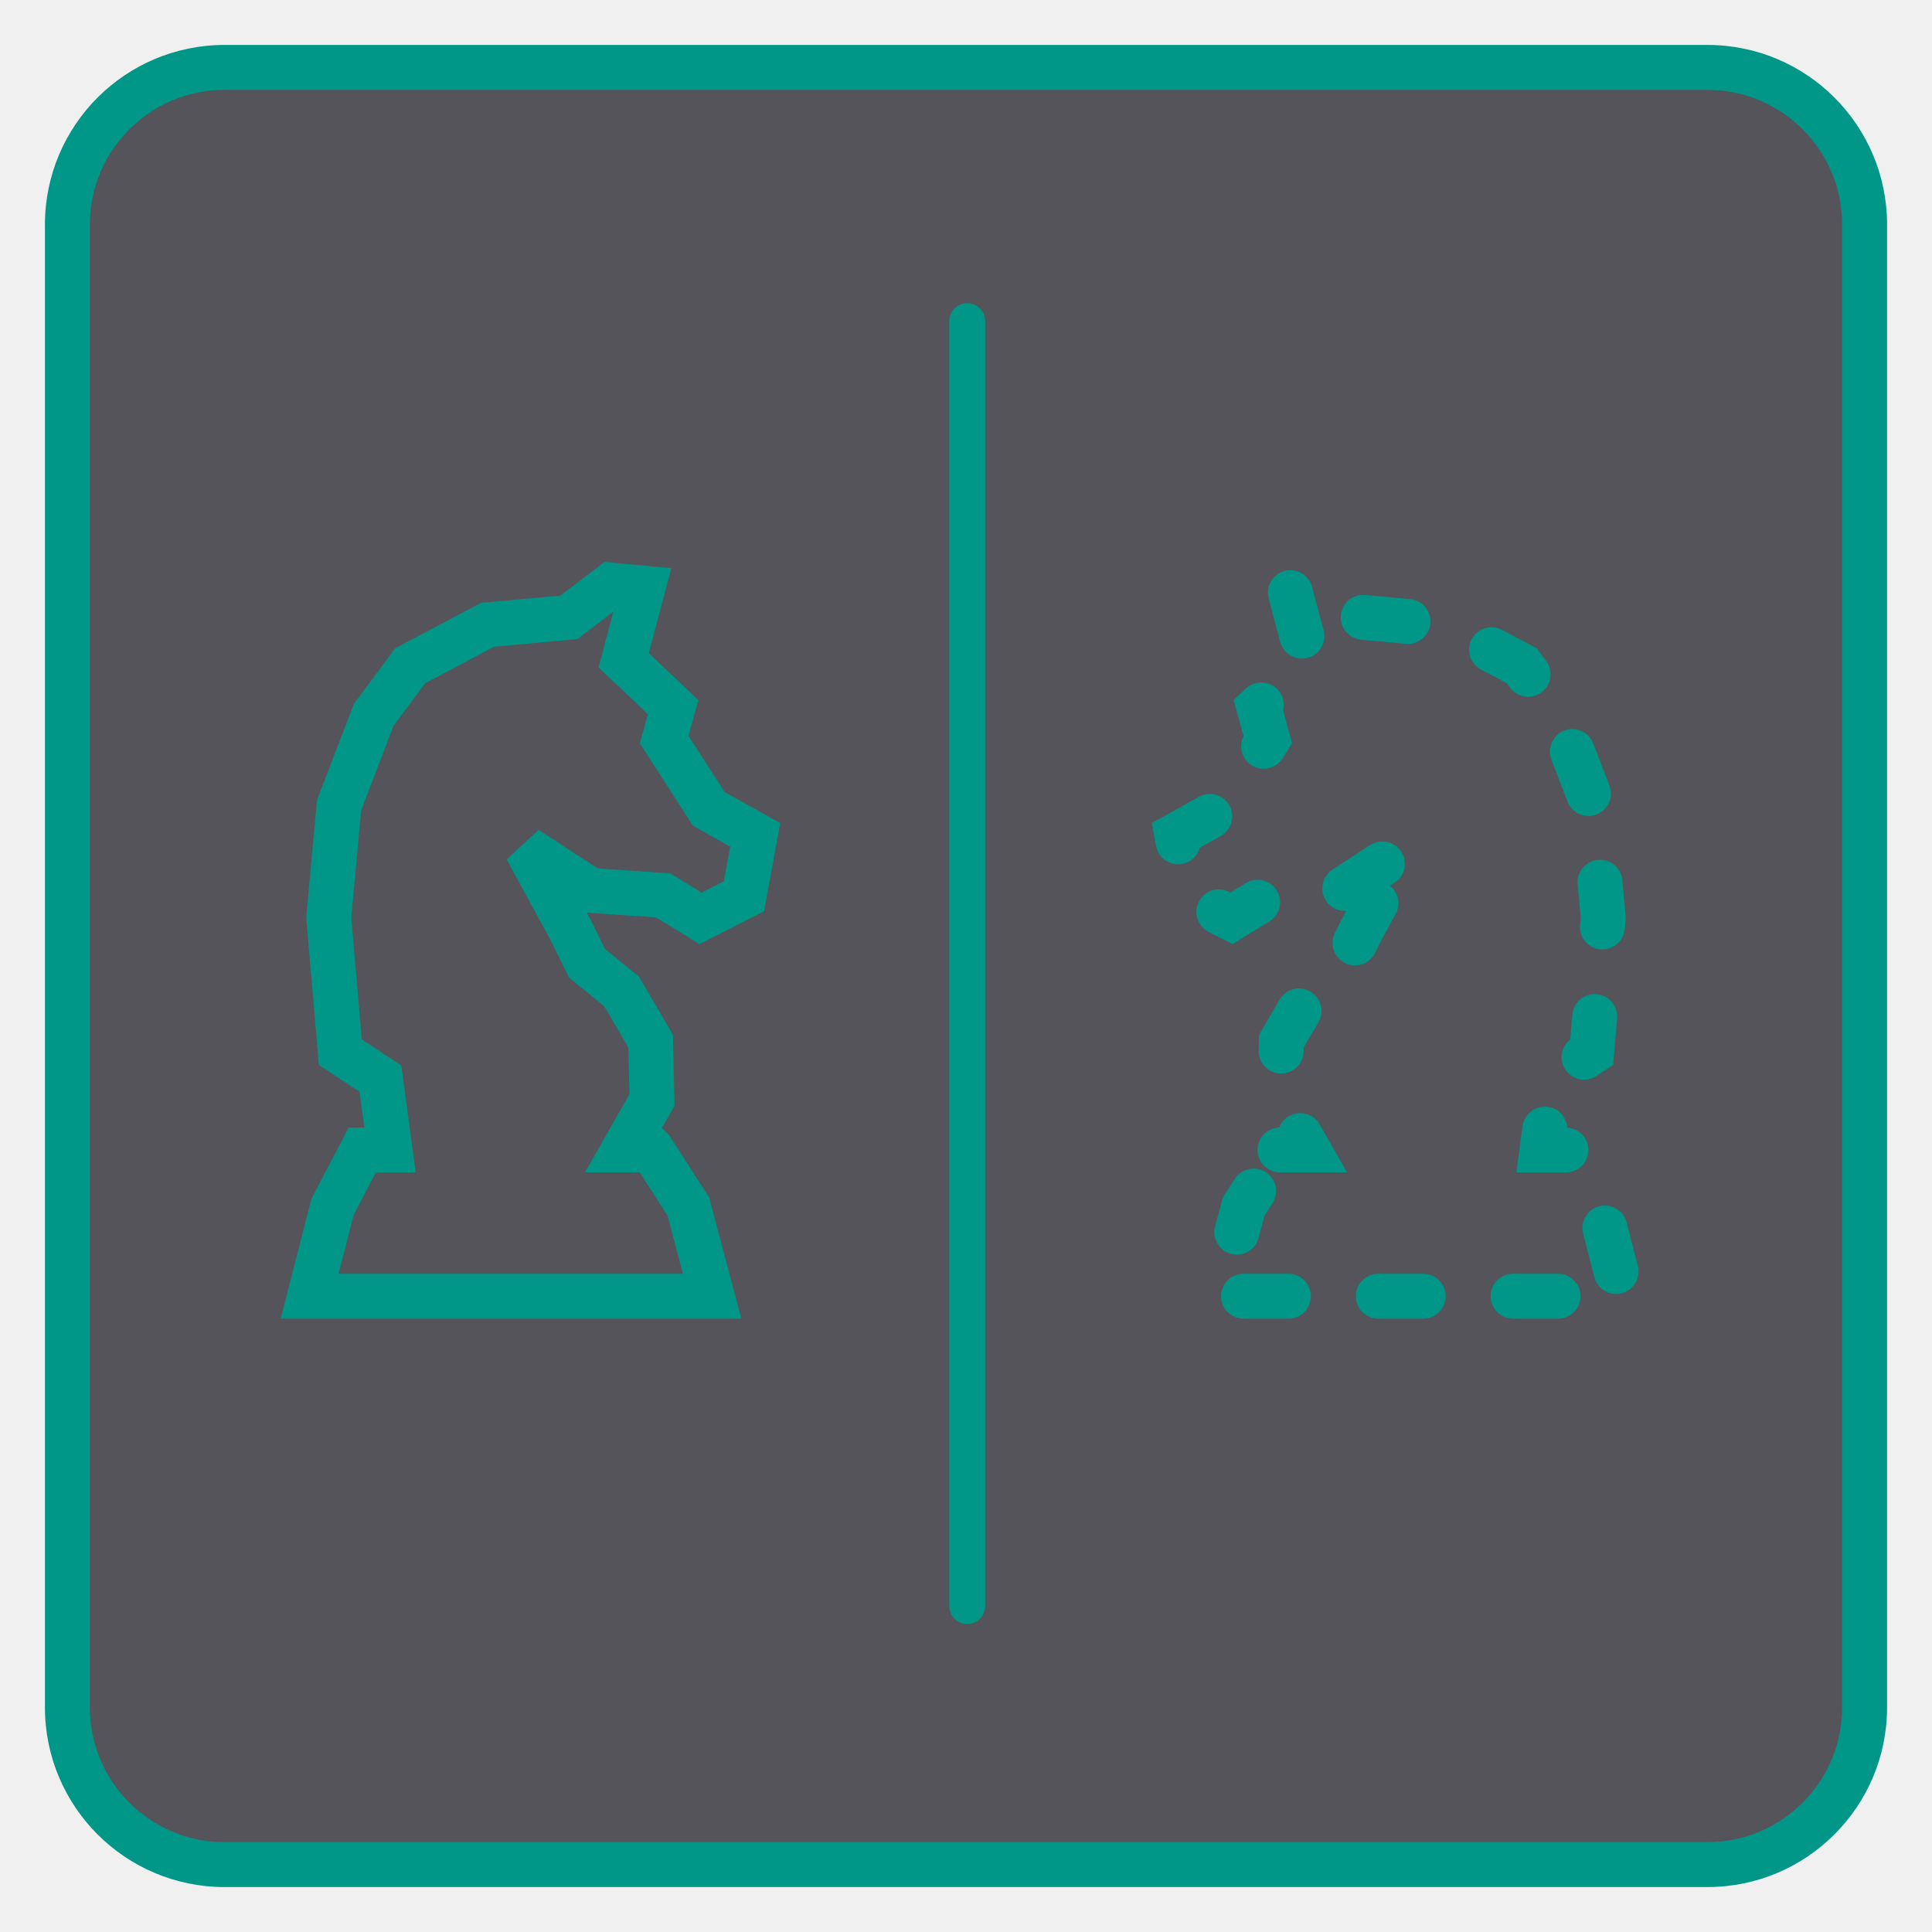
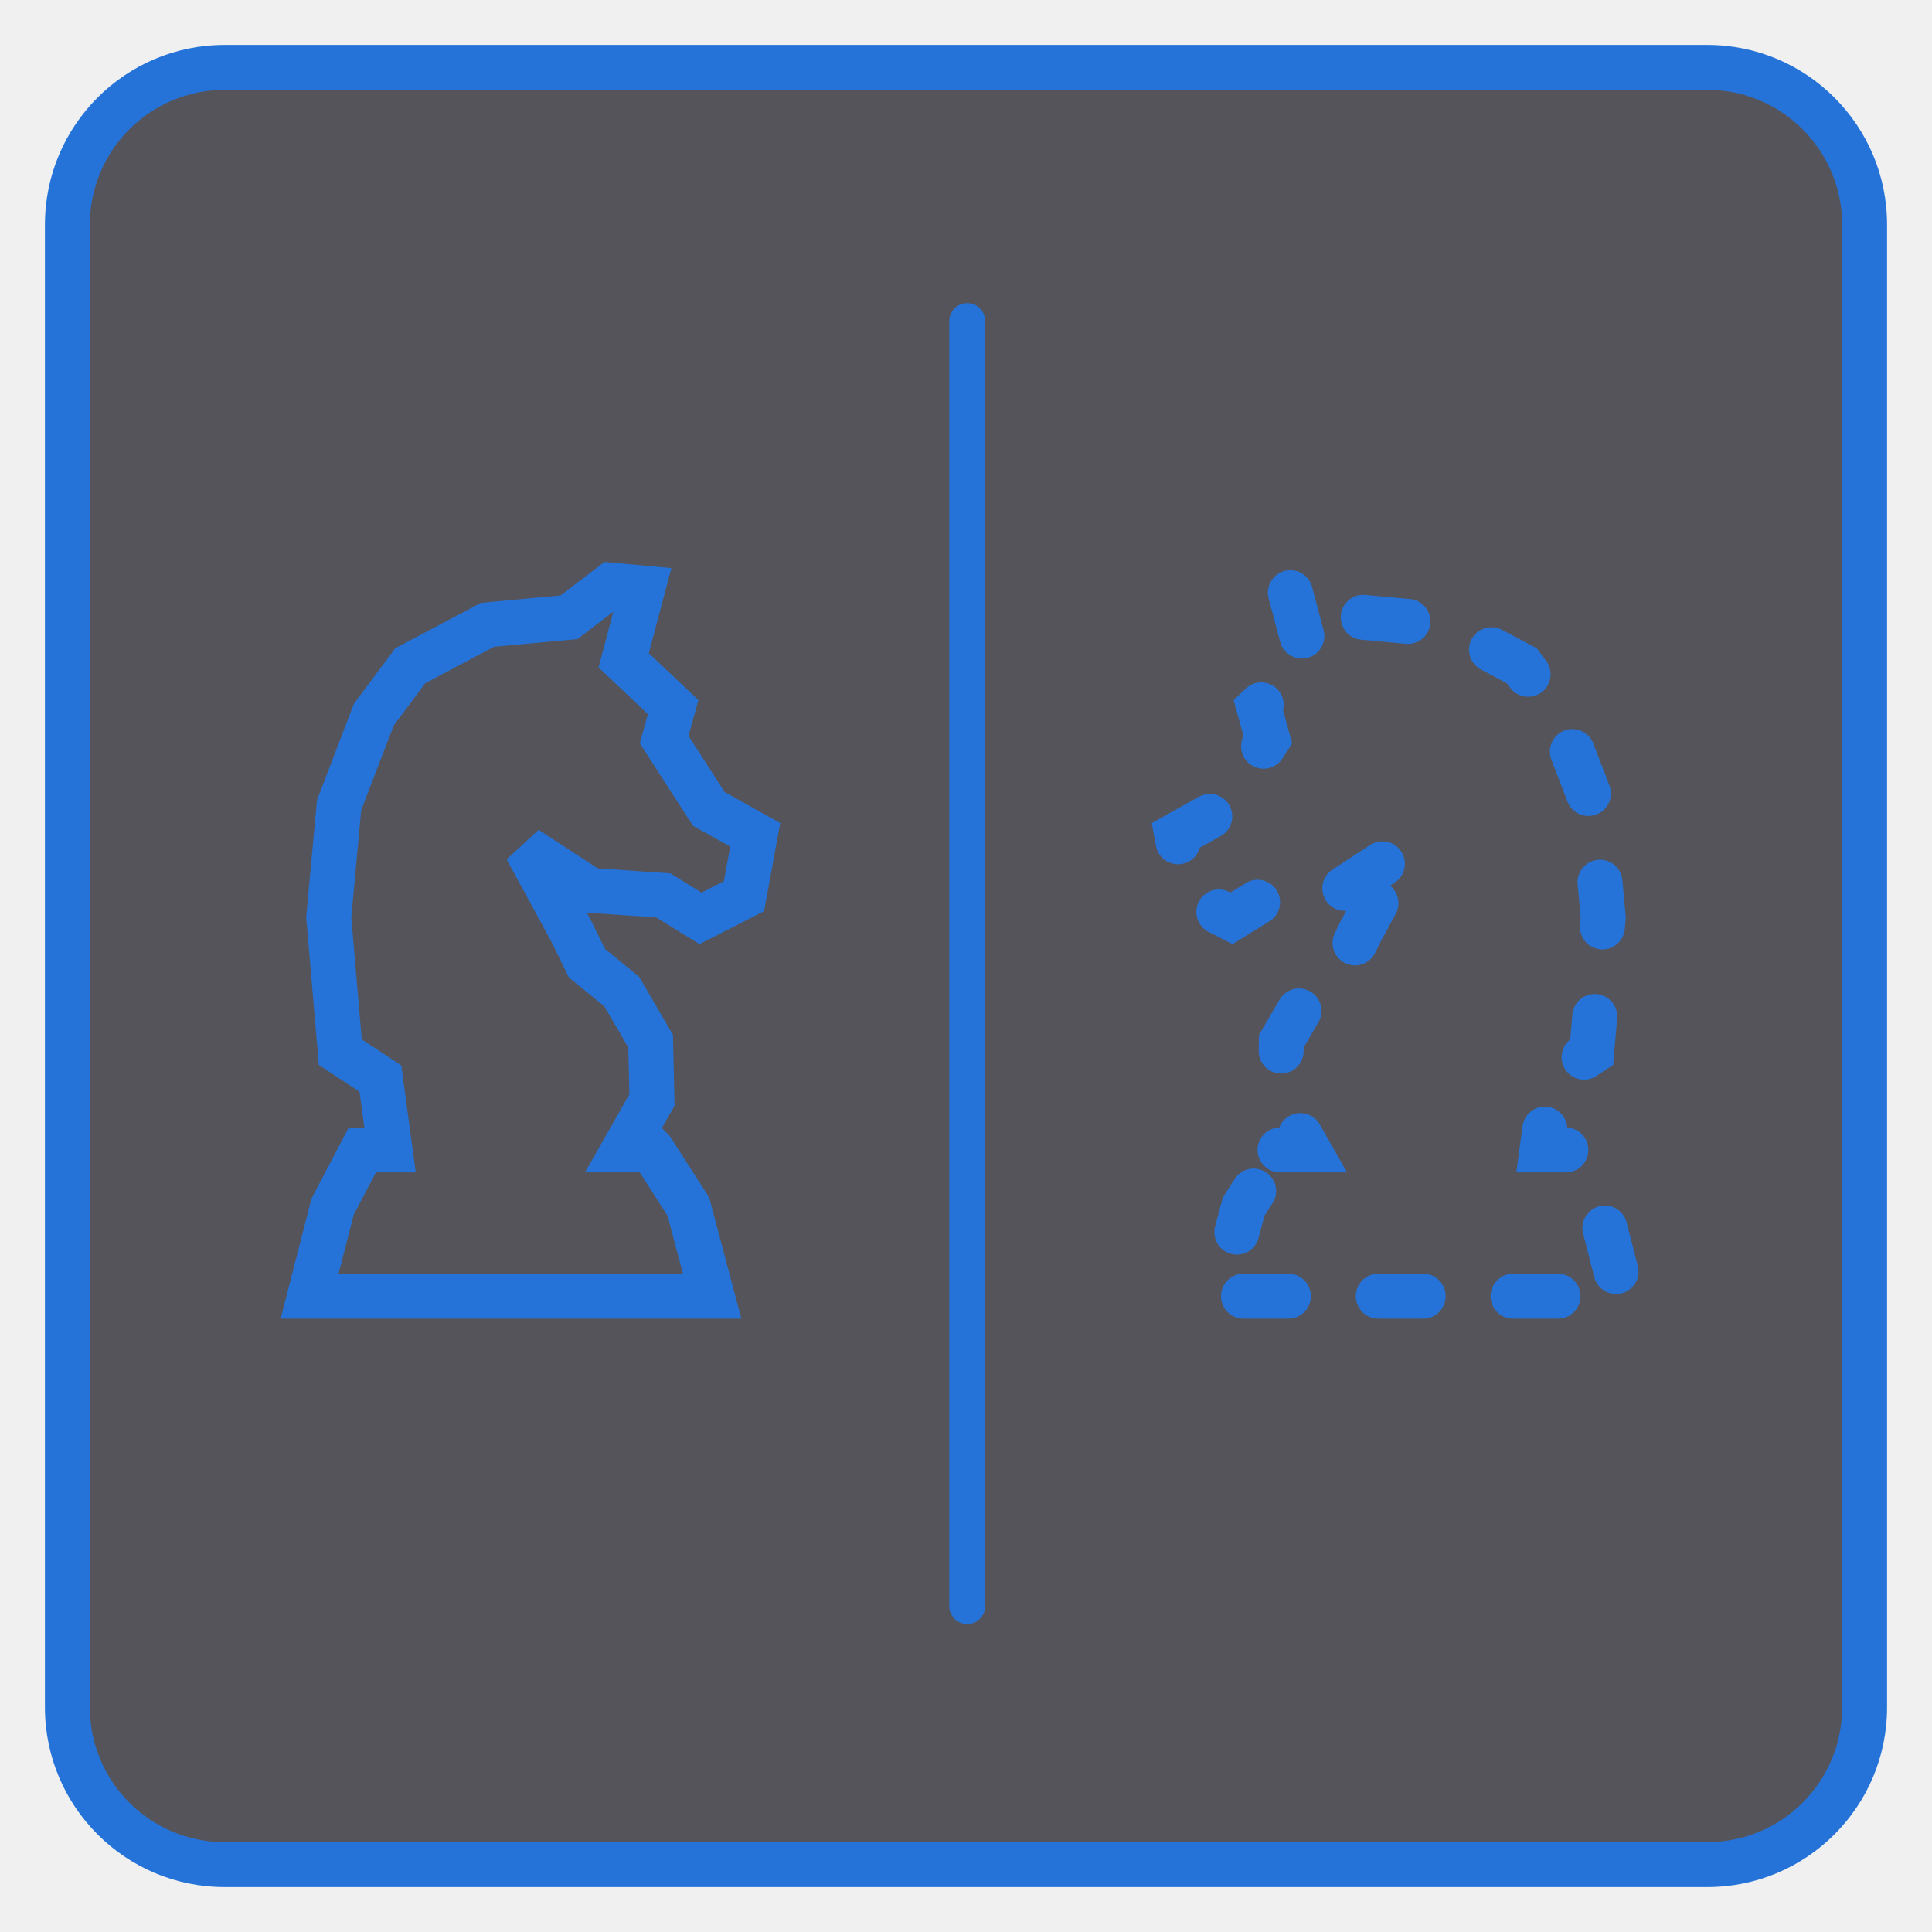
<svg xmlns="http://www.w3.org/2000/svg" width="43" height="43">
  <rect fill="#54545a" rx="3.5" height="40" width="40" y="1.5" x="1.5" />
-   <path stroke-width="1.0" fill="#009688" d="m38,2a3,3 0 0 1 3,3l0,33a3,3 0 0 1 -3,3l-33,0a3,3 0 0 1 -3,-3l0,-33a3,3 0 0 1 3,-3l33,0m0,-1l-33,0a4,4 0 0 0 -4,4l0,33a4,4 0 0 0 4,4l33,0a4,4 0 0 0 4,-4l0,-33a4,4 0 0 0 -4,-4z" />
-   <path stroke-linecap="round" stroke-width="0.8" stroke="#009688" fill="#009688" d="m21.527,7.147l0,28.599" />
-   <path stroke-width="1.0" stroke="#009688" fill-opacity="0" fill="#ffffff" fill-rule="nonzero" d="m14.511,25.594l-0.632,0l0.632,-1.111l-0.03,-1.311l-0.644,-1.103l-0.774,-0.632l-0.35,-0.714l-0.998,-1.835l1.422,0.929l1.627,0.112l0.827,0.511l0.967,-0.493l0.251,-1.366l-1.032,-0.576l-0.995,-1.543l0.2,-0.724l-1.101,-1.042l0.427,-1.608l-0.706,-0.065l-0.939,0.716l-1.812,0.167l-1.719,0.91l-0.813,1.091l-0.772,2.014l-0.23,2.497l0.257,3l0.893,0.588l0.214,1.589l-0.617,0l-0.661,1.261l-0.512,1.993l8.959,0l-0.529,-1.993l-0.809,-1.261l0,0z" />
-   <path stroke-dasharray="1,2" stroke-linecap="round" stroke-width="1.0" stroke="#009688" fill-opacity="0" fill="#ffffff" fill-rule="nonzero" d="m28.489,25.594l0.632,0l-0.632,-1.111l0.03,-1.311l0.644,-1.103l0.774,-0.632l0.35,-0.714l0.998,-1.835l-1.422,0.929l-1.627,0.112l-0.827,0.511l-0.967,-0.493l-0.251,-1.366l1.032,-0.576l0.995,-1.543l-0.2,-0.724l1.101,-1.042l-0.427,-1.608l0.706,-0.065l0.939,0.716l1.812,0.167l1.719,0.91l0.813,1.091l0.772,2.014l0.23,2.497l-0.257,3l-0.892,0.588l-0.214,1.589l0.617,0l0.66,1.261l0.512,1.993l-8.959,0l0.529,-1.993l0.809,-1.261l0,0z" />
+   <path stroke-width="1.0" fill="#2573D9" d="m38,2a3,3 0 0 1 3,3l0,33a3,3 0 0 1 -3,3l-33,0a3,3 0 0 1 -3,-3l0,-33a3,3 0 0 1 3,-3l33,0m0,-1l-33,0a4,4 0 0 0 -4,4l0,33a4,4 0 0 0 4,4l33,0a4,4 0 0 0 4,-4l0,-33a4,4 0 0 0 -4,-4z" />
+   <path stroke-linecap="round" stroke-width="0.8" stroke="#2573D9" fill="#2573D9" d="m21.527,7.147l0,28.599" />
+   <path stroke-width="1.0" stroke="#2573D9" fill-opacity="0" fill="#ffffff" fill-rule="nonzero" d="m14.511,25.594l-0.632,0l0.632,-1.111l-0.03,-1.311l-0.644,-1.103l-0.774,-0.632l-0.35,-0.714l-0.998,-1.835l1.422,0.929l1.627,0.112l0.827,0.511l0.967,-0.493l0.251,-1.366l-1.032,-0.576l-0.995,-1.543l0.2,-0.724l-1.101,-1.042l0.427,-1.608l-0.706,-0.065l-0.939,0.716l-1.812,0.167l-1.719,0.91l-0.813,1.091l-0.772,2.014l-0.23,2.497l0.257,3l0.893,0.588l0.214,1.589l-0.617,0l-0.661,1.261l-0.512,1.993l8.959,0l-0.529,-1.993l-0.809,-1.261l0,0z" />
+   <path stroke-dasharray="1,2" stroke-linecap="round" stroke-width="1.0" stroke="#2573D9" fill-opacity="0" fill="#ffffff" fill-rule="nonzero" d="m28.489,25.594l0.632,0l-0.632,-1.111l0.03,-1.311l0.644,-1.103l0.774,-0.632l0.35,-0.714l0.998,-1.835l-1.422,0.929l-1.627,0.112l-0.827,0.511l-0.967,-0.493l-0.251,-1.366l1.032,-0.576l0.995,-1.543l-0.2,-0.724l1.101,-1.042l-0.427,-1.608l0.706,-0.065l0.939,0.716l1.812,0.167l1.719,0.91l0.813,1.091l0.772,2.014l0.23,2.497l-0.257,3l-0.892,0.588l-0.214,1.589l0.617,0l0.66,1.261l0.512,1.993l-8.959,0l0.529,-1.993l0.809,-1.261l0,0z" />
</svg>
